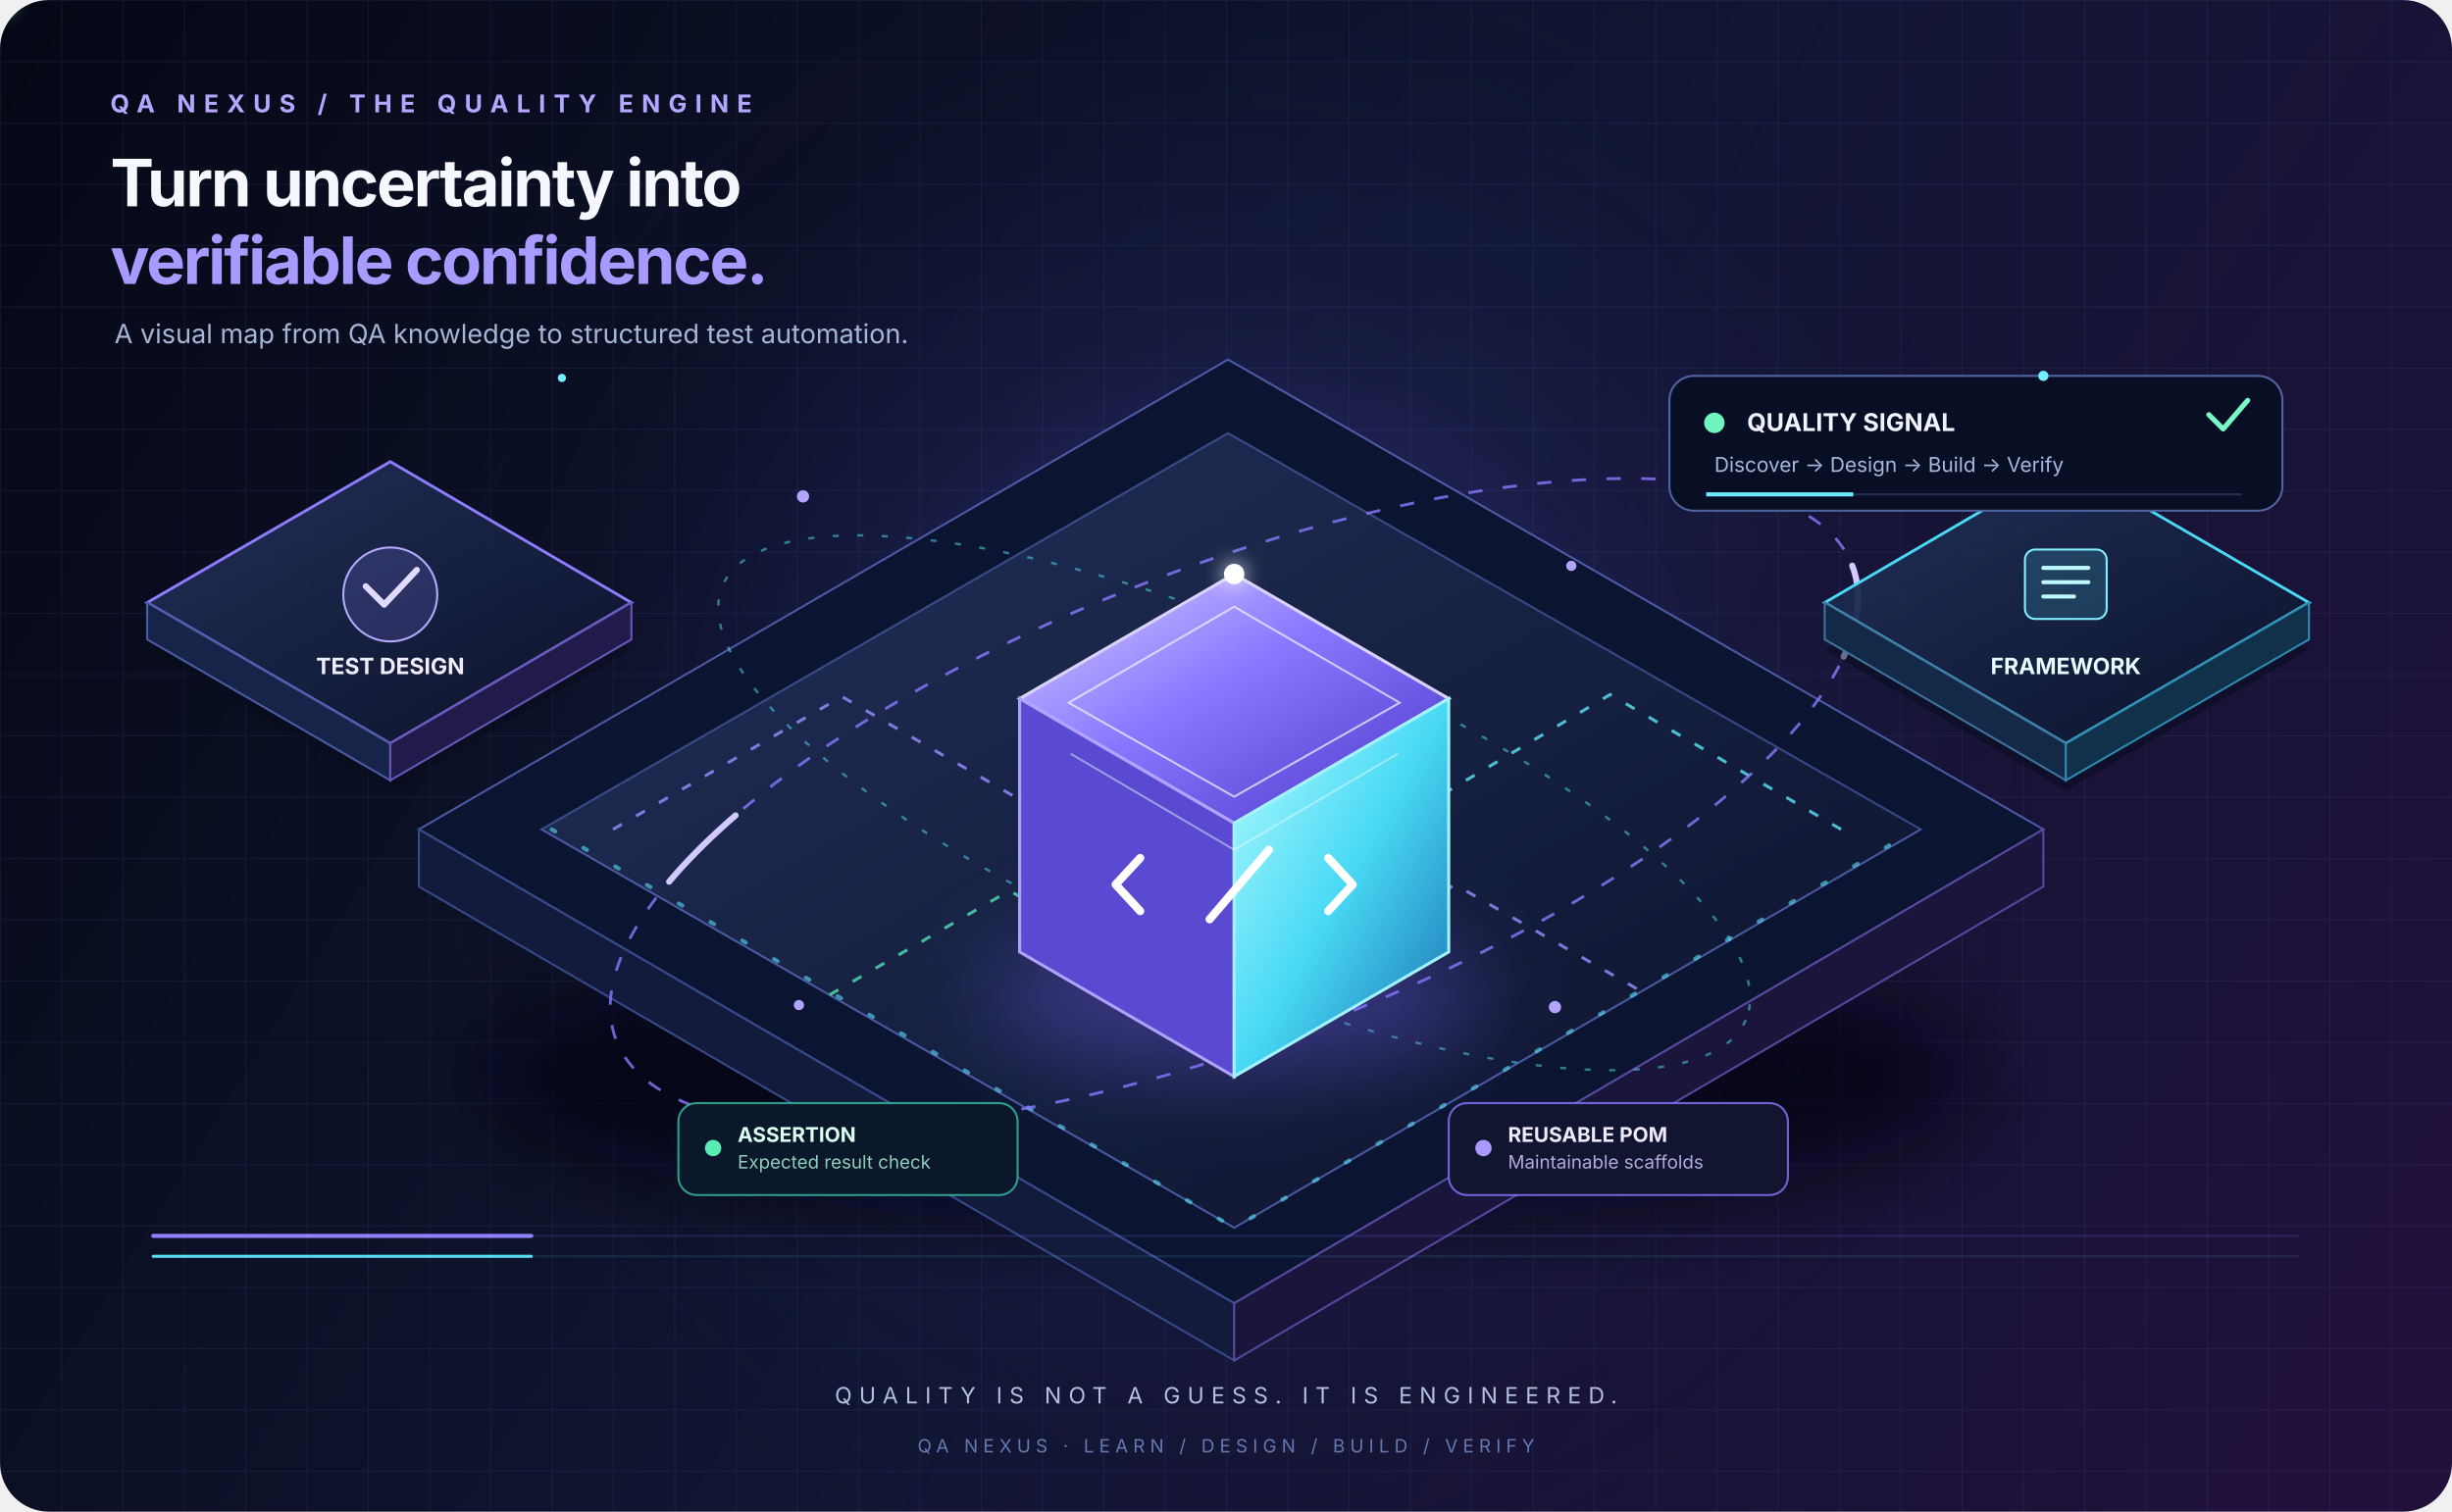
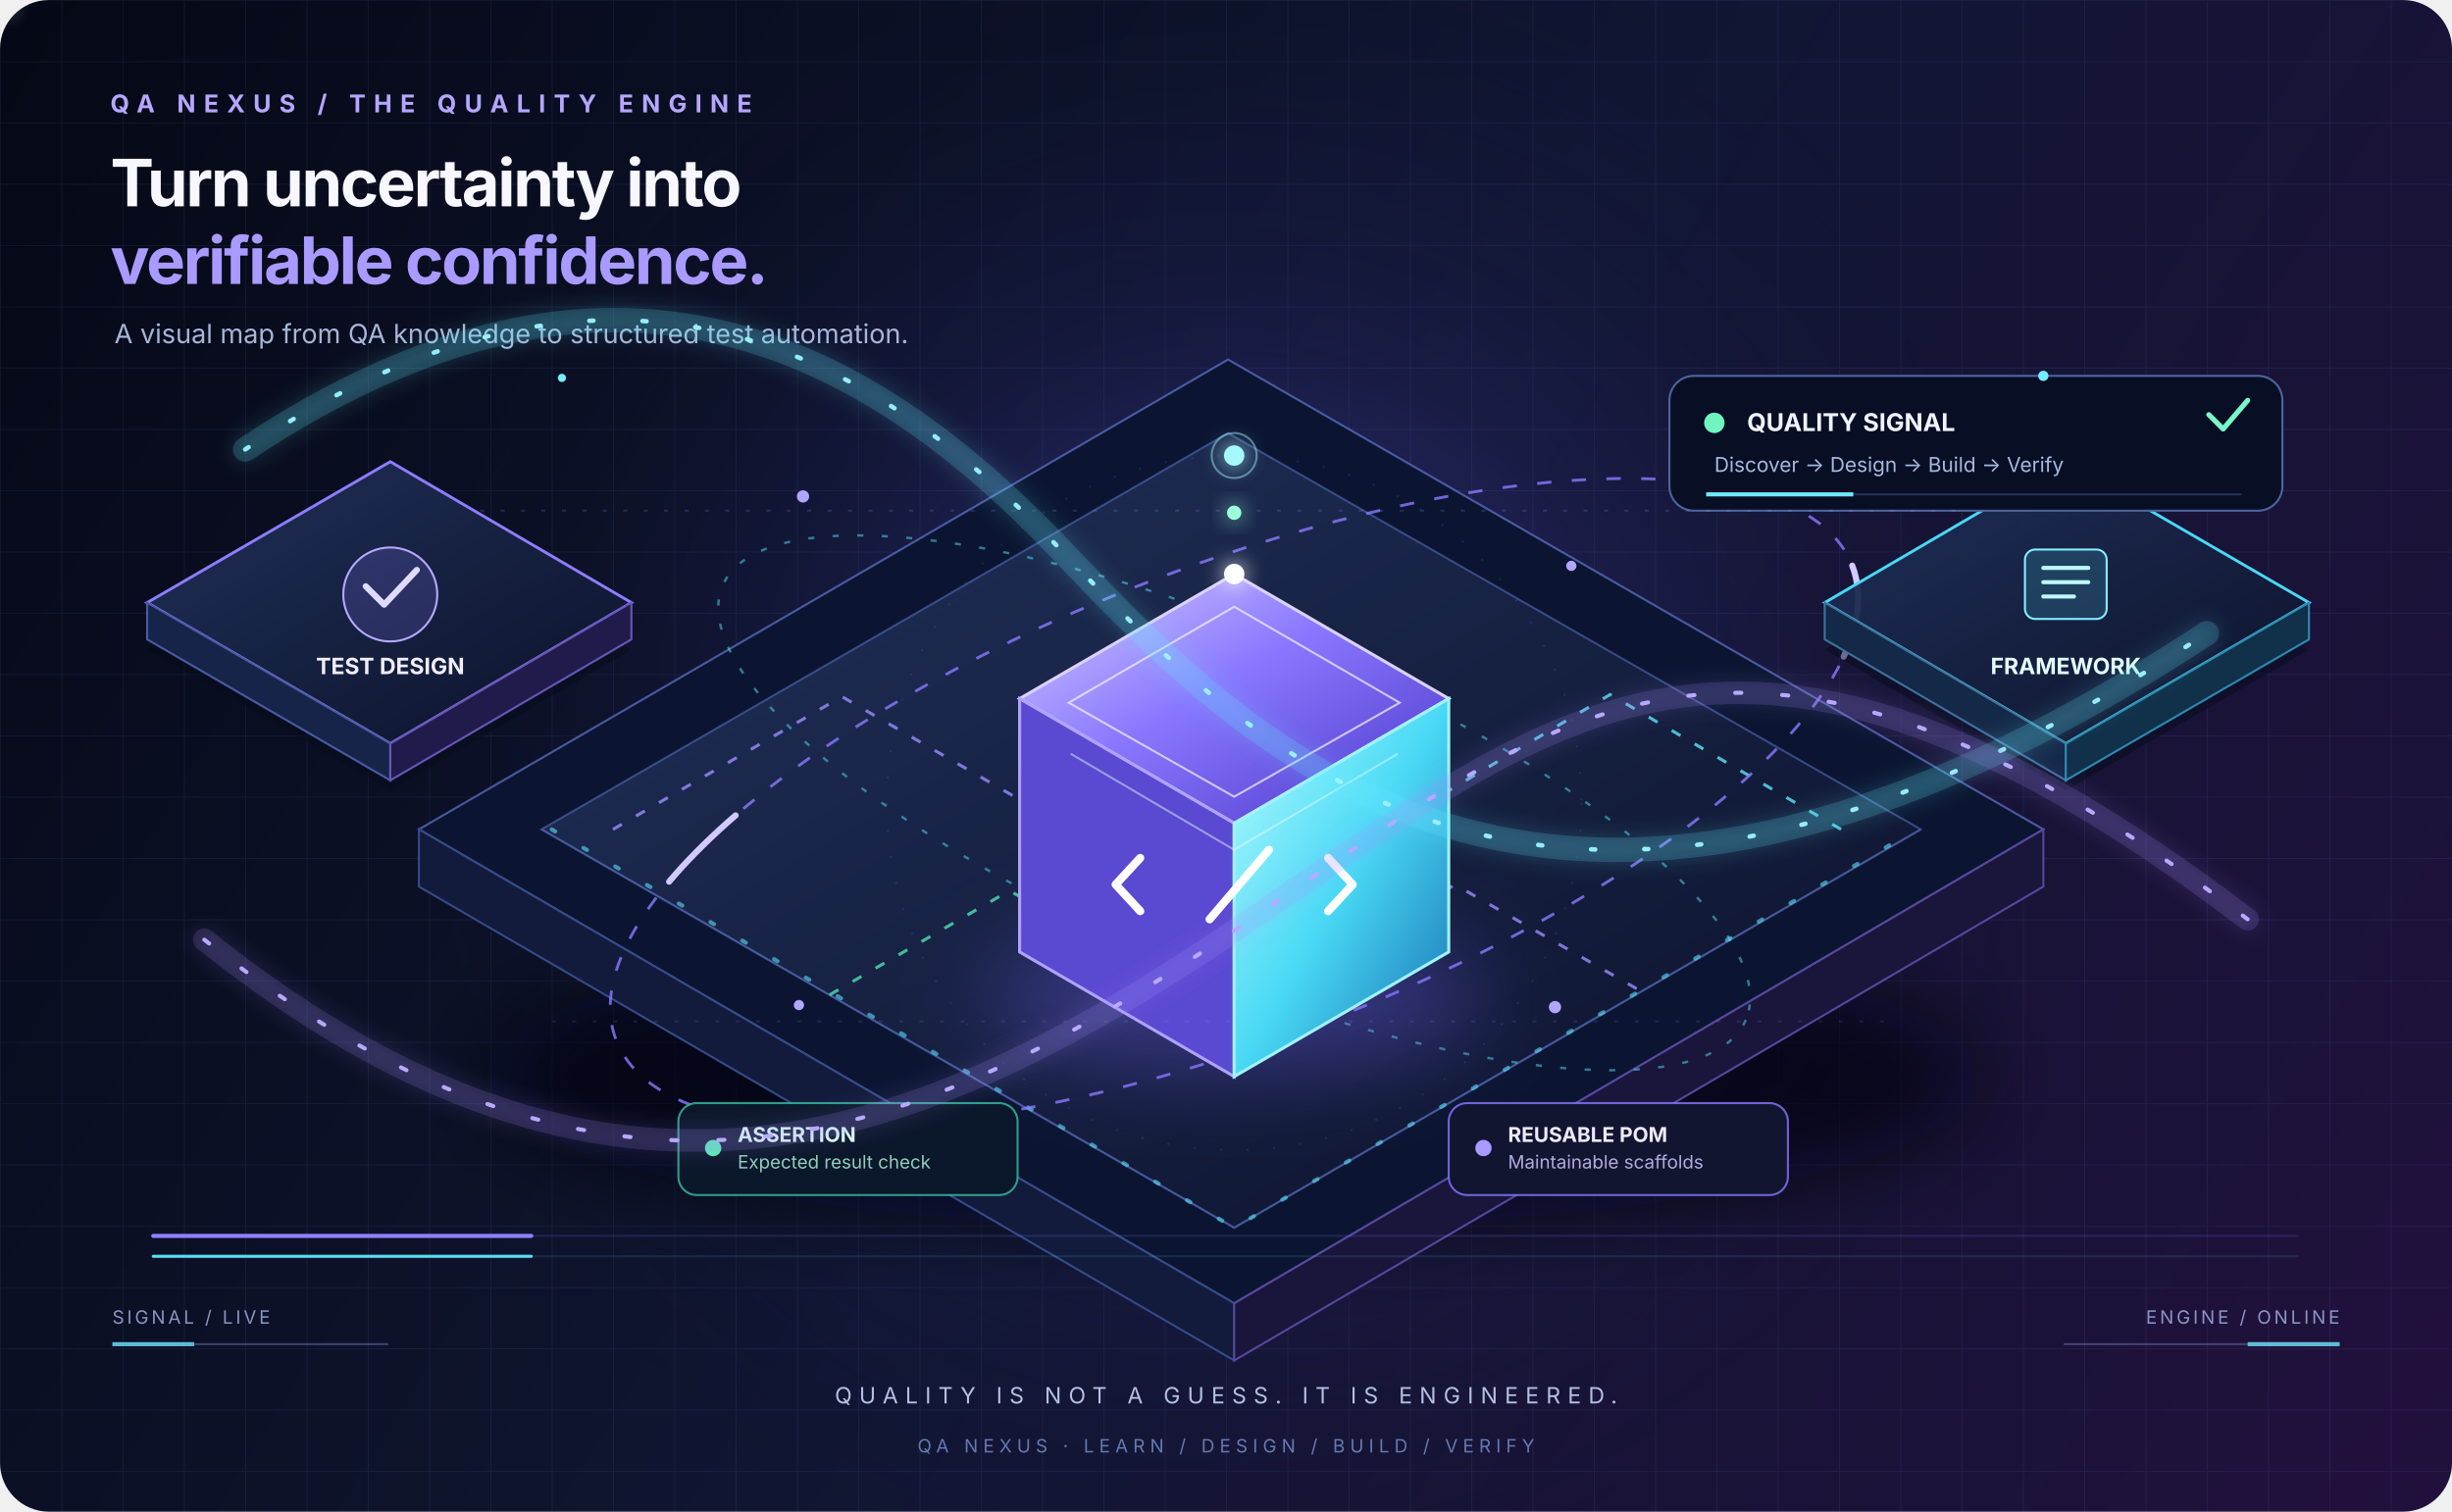
<svg xmlns="http://www.w3.org/2000/svg" width="1200" height="740" viewBox="0 0 1200 740" fill="none" role="img" aria-labelledby="title desc">
  <defs>
    <linearGradient id="bg" x1="0" y1="0" x2="1200" y2="740" gradientUnits="userSpaceOnUse">
      <stop stop-color="#050815" />
      <stop offset=".5" stop-color="#101632" />
      <stop offset="1" stop-color="#21103C" />
    </linearGradient>
    <linearGradient id="violet" x1="0" y1="0" x2="1" y2="1">
      <stop stop-color="#D6CEFF" />
      <stop offset=".45" stop-color="#8978FF" />
      <stop offset="1" stop-color="#4935C5" />
    </linearGradient>
    <linearGradient id="cyan" x1="0" y1="0" x2="1" y2="1">
      <stop stop-color="#B7FCFF" />
      <stop offset=".5" stop-color="#49D9F5" />
      <stop offset="1" stop-color="#176DAF" />
    </linearGradient>
    <linearGradient id="mint" x1="0" y1="0" x2="1" y2="1">
      <stop stop-color="#A1FFDA" />
      <stop offset="1" stop-color="#11A67B" />
    </linearGradient>
    <linearGradient id="panel" x1="0" y1="0" x2="1" y2="1">
      <stop stop-color="#22325C" stop-opacity=".95" />
      <stop offset="1" stop-color="#0B122A" stop-opacity=".92" />
    </linearGradient>
    <radialGradient id="nebula">
      <stop stop-color="#7E65FF" stop-opacity=".48" />
      <stop offset=".48" stop-color="#3D3C9D" stop-opacity=".16" />
      <stop offset="1" stop-color="#070B1B" stop-opacity="0" />
    </radialGradient>
    <pattern id="grid" width="30" height="30" patternUnits="userSpaceOnUse">
      <path d="M30 0H0V30" stroke="#8BA4FF" stroke-opacity=".08" />
    </pattern>
    <filter id="glow" x="-100%" y="-100%" width="300%" height="300%">
      <feGaussianBlur stdDeviation="5" result="b" />
      <feMerge>
        <feMergeNode in="b" />
        <feMergeNode in="SourceGraphic" />
      </feMerge>
    </filter>
    <filter id="deepShadow" x="-70%" y="-70%" width="240%" height="260%">
      <feGaussianBlur stdDeviation="22" />
    </filter>
    <clipPath id="frame">
      <rect width="1200" height="740" rx="24" />
    </clipPath>
  </defs>
  <g clip-path="url(#frame)">
    <rect width="1200" height="740" fill="url(#bg)" />
    <rect width="1200" height="740" fill="url(#grid)" />
    <circle cx="600" cy="366" r="420" fill="url(#nebula)">
      <animate attributeName="r" values="350;440;350" dur="9s" repeatCount="indefinite" />
    </circle>
    <g font-family="Inter,Segoe UI,Arial,sans-serif">
      <text x="54" y="55" font-size="12" font-weight="700" letter-spacing="4" fill="#B4A7FF">QA NEXUS / THE QUALITY ENGINE</text>
      <text x="54" y="101" font-size="32" font-weight="750" letter-spacing="-1" fill="#F7F8FF">Turn uncertainty into</text>
      <text x="54" y="139" font-size="32" font-weight="750" letter-spacing="-1" fill="#A99AFF">verifiable confidence.</text>
      <text x="56" y="168" font-size="13" fill="#A7B5D7">A visual map from QA knowledge to structured test automation.</text>
    </g>
    <ellipse cx="603" cy="527" rx="366" ry="74" fill="#02040D" opacity=".7" filter="url(#deepShadow)" />
    <path d="M205 406L601 176L1000 406L604 638Z" fill="#0B1531" stroke="#6477D2" stroke-opacity=".7" />
    <path d="M205 406L604 638V666L205 434Z" fill="#121B3B" stroke="#354A89" />
    <path d="M604 638L1000 406V434L604 666Z" fill="#1A153B" stroke="#57479D" />
    <path d="M265 406L601 212L940 406L604 601Z" fill="url(#panel)" stroke="#5369B9" stroke-opacity=".6" />
    <path d="M265 406L604 601L940 406" stroke="#7588E9" stroke-opacity=".25" />
    <g stroke-width="1.5" stroke-dasharray="5 8" opacity=".8">
      <path d="M300 406L412 341L500 392" stroke="#9B8CFF" />
      <path d="M901 406L788 340L704 390" stroke="#5BE5F8" />
      <path d="M406 487L494 436L536 460" stroke="#4DE2B0" />
      <path d="M801 484L712 433L672 458" stroke="#9B8CFF" />
    </g>
    <path d="M270 406L604 601L938 406" stroke="#59DFF5" stroke-width="2" stroke-opacity=".6" stroke-dasharray="2 16" stroke-linecap="round">
      <animate attributeName="stroke-dashoffset" from="0" to="-90" dur="1.8s" repeatCount="indefinite" />
    </path>
    <ellipse cx="604" cy="393" rx="324" ry="116" stroke="#8B7AFF" stroke-width="1.4" stroke-opacity=".8" stroke-dasharray="7 10" transform="rotate(-21 604 393)" />
    <ellipse cx="604" cy="393" rx="272" ry="83" stroke="#55E1F7" stroke-width="1.2" stroke-opacity=".5" stroke-dasharray="3 9" transform="rotate(23 604 393)" />
    <ellipse cx="604" cy="393" rx="324" ry="116" stroke="#D2C9FF" stroke-width="3" stroke-linecap="round" stroke-dasharray="46 770" transform="rotate(-21 604 393)">
      <animate attributeName="stroke-dashoffset" from="0" to="-816" dur="5.8s" repeatCount="indefinite" />
    </ellipse>
    <circle r="5" fill="#B3FBFF" filter="url(#glow)">
      <animateMotion dur="5.8s" repeatCount="indefinite" path="M293 508 C370 260 826 250 916 369 C1005 488 590 589 293 508" />
    </circle>
    <circle r="4" fill="#9DFFDB" filter="url(#glow)">
      <animateMotion dur="7s" repeatCount="indefinite" path="M916 369 C826 250 370 260 293 508 C590 589 1005 488 916 369" />
    </circle>
    <circle r="3" fill="#B6A6FF" filter="url(#glow)">
      <animateMotion dur="4.5s" repeatCount="indefinite" path="M340 380 C465 245 742 260 858 408 C740 515 455 540 340 380" />
    </circle>
    <ellipse cx="604" cy="488" rx="122" ry="36" fill="#7965FF" opacity=".35" filter="url(#deepShadow)" />
    <g>
      <animateTransform attributeName="transform" type="translate" values="0 0;0 -13;0 0" dur="4.1s" repeatCount="indefinite" />
      <path d="M499 342L604 281L709 342L604 403Z" fill="url(#violet)" stroke="#DAD2FF" stroke-width="1.5" />
      <path d="M499 342L604 403V527L499 466Z" fill="#5A49D1" stroke="#AFA2FF" stroke-width="1.5" />
      <path d="M604 403L709 342V466L604 527Z" fill="url(#cyan)" stroke="#A0F3FF" stroke-width="1.5" />
      <path d="M523 344L604 297L685 344L604 390Z" stroke="#F4F0FF" stroke-opacity=".72" />
      <path d="M524 369L604 416L684 369" stroke="#DFFBFF" stroke-opacity=".48" />
      <g transform="translate(558 420)" stroke="#FFF" stroke-width="4" stroke-linecap="round" stroke-linejoin="round">
        <path d="M0 0L-12 13L0 26" />
        <path d="M92 0L104 13L92 26" />
        <path d="M63 -4L34 30" />
      </g>
      <circle cx="604" cy="281" r="5" fill="#FFF" filter="url(#glow)" />
    </g>
    <g>
      <animateTransform attributeName="transform" type="translate" values="0 0;0 -8;0 0" dur="5s" repeatCount="indefinite" />
      <path d="M72 318L190 249L309 318L191 387Z" fill="#060B1C" opacity=".5" />
      <path d="M72 295L191 226L309 295L191 364Z" fill="url(#panel)" stroke="#8E7DFF" stroke-width="1.4" />
      <path d="M72 295L191 364V382L72 313Z" fill="#172449" stroke="#4A5BA4" />
      <path d="M191 364L309 295V313L191 382Z" fill="#211B4B" stroke="#6757B8" />
      <circle cx="191" cy="291" r="23" fill="#8C7BFF" fill-opacity=".18" stroke="#B5A9FF" />
      <path d="M179 287L188 296L204 279" stroke="#E0DAFF" stroke-width="3" stroke-linecap="round" stroke-linejoin="round" />
      <text x="191" y="330" font-family="Inter,Segoe UI,Arial,sans-serif" font-size="11" font-weight="700" fill="#F0EDFF" text-anchor="middle">TEST DESIGN</text>
    </g>
    <g>
      <animateTransform attributeName="transform" type="translate" values="0 0;0 9;0 0" dur="5.6s" repeatCount="indefinite" />
      <path d="M893 318L1011 249L1130 318L1011 387Z" fill="#060B1C" opacity=".5" />
      <path d="M893 295L1011 226L1130 295L1011 364Z" fill="url(#panel)" stroke="#49D9F4" stroke-width="1.4" />
      <path d="M893 295L1011 364V382L893 313Z" fill="#142847" stroke="#3E729D" />
      <path d="M1011 364L1130 295V313L1011 382Z" fill="#11304A" stroke="#2D8AB0" />
      <rect x="991" y="269" width="40" height="34" rx="5" fill="#51DDF5" fill-opacity=".16" stroke="#83EFFF" />
      <path d="M1000 278H1022M1000 285H1022M1000 292H1015" stroke="#BDF8FF" stroke-width="2" stroke-linecap="round" />
      <text x="1011" y="330" font-family="Inter,Segoe UI,Arial,sans-serif" font-size="11" font-weight="700" fill="#E5FCFF" text-anchor="middle">FRAMEWORK</text>
    </g>
    <g transform="translate(817 184)">
      <rect width="300" height="66" rx="12" fill="#080F25" stroke="#4E639F" />
      <circle cx="22" cy="23" r="5" fill="#70F5BF">
        <animate attributeName="r" values="4;6;4" dur="2s" repeatCount="indefinite" />
      </circle>
      <text x="38" y="27" font-family="Inter,Segoe UI,Arial,sans-serif" font-size="12" font-weight="700" fill="#F0F4FF">QUALITY SIGNAL</text>
      <text x="22" y="47" font-family="Inter,Segoe UI,Arial,sans-serif" font-size="10" fill="#A7B8DE">Discover → Design → Build → Verify</text>
      <path d="M264 19L271 26L283 12" stroke="#7AF7C7" stroke-width="2.5" stroke-linecap="round" stroke-linejoin="round" />
      <path d="M18 58H280" stroke="#5B6DAA" stroke-opacity=".35" />
      <path d="M18 58H90" stroke="#6DE9FF" stroke-width="2">
        <animate attributeName="stroke-dasharray" values="0 270;95 175;0 270" dur="3.5s" repeatCount="indefinite" />
      </path>
    </g>
    <g font-family="Inter,Segoe UI,Arial,sans-serif">
      <g transform="translate(332 540)">
        <rect width="166" height="45" rx="9" fill="#0B172B" stroke="#39BFA1" stroke-opacity=".8" />
        <circle cx="17" cy="22" r="4" fill="#58EDB5">
          <animate attributeName="opacity" values="1;.25;1" dur="1.7s" repeatCount="indefinite" />
        </circle>
        <text x="29" y="19" font-size="10" font-weight="700" fill="#DBFFF0">ASSERTION</text>
        <text x="29" y="32" font-size="9" fill="#90CDB9">Expected result check</text>
      </g>
      <g transform="translate(709 540)">
        <rect width="166" height="45" rx="9" fill="#11152F" stroke="#8878FF" stroke-opacity=".8" />
        <circle cx="17" cy="22" r="4" fill="#A89AFF">
          <animate attributeName="opacity" values=".3;1;.3" dur="2.2s" repeatCount="indefinite" />
        </circle>
        <text x="29" y="19" font-size="10" font-weight="700" fill="#EEE9FF">REUSABLE POM</text>
        <text x="29" y="32" font-size="9" fill="#B2AADF">Maintainable scaffolds</text>
      </g>
    </g>
    <path d="M75 605L1125 605" stroke="#7E73FF" stroke-opacity=".18" />
    <path d="M75 605L260 605" stroke="#8F80FF" stroke-width="2" stroke-linecap="round">
      <animate attributeName="x1" values="75;930;75" dur="6s" repeatCount="indefinite" />
      <animate attributeName="x2" values="260;1125;260" dur="6s" repeatCount="indefinite" />
    </path>
    <path d="M75 615L1125 615" stroke="#58DDF6" stroke-opacity=".12" />
    <path d="M75 615L260 615" stroke="#58DDF6" stroke-width="1.5" stroke-linecap="round">
      <animate attributeName="x1" values="900;75;900" dur="7s" repeatCount="indefinite" />
      <animate attributeName="x2" values="1085;260;1085" dur="7s" repeatCount="indefinite" />
    </path>
+     <g fill="none" stroke-linecap="round">
+       <path d="M120 220 C300 100 425 170 520 270 S760 520 1080 310" stroke="#65E9FF" stroke-opacity=".18" stroke-width="12" filter="url(#glow)" />
+       <path d="M120 220 C300 100 425 170 520 270 S760 520 1080 310" stroke="#9AF4FF" stroke-width="2.2" stroke-dasharray="2 24" opacity=".95">
+         <animate attributeName="stroke-dashoffset" values="0;-260" dur="2.4s" repeatCount="indefinite" />
+       </path>
+       <path d="M100 460 C300 620 450 560 605 455 S850 260 1100 450" stroke="#A48BFF" stroke-opacity=".16" stroke-width="11" filter="url(#glow)" />
+       <path d="M100 460 C300 620 450 560 605 455 S850 260 1100 450" stroke="#B8A8FF" stroke-width="2" stroke-dasharray="3 20">
+         <animate attributeName="stroke-dashoffset" values="0;230" dur="3s" repeatCount="indefinite" />
+       </path>
+     </g>
+     <g filter="url(#glow)">
+       <circle r="4.5" fill="#E4FFFF">
+         <animateMotion dur="4.8s" repeatCount="indefinite" path="M120 220 C300 100 425 170 520 270 S760 520 1080 310" />
+       </circle>
+       <circle r="3.5" fill="#A99AFF">
+         <animateMotion dur="5.6s" repeatCount="indefinite" path="M100 460 C300 620 450 560 605 455 S850 260 1100 450" />
+       </circle>
+       <circle r="2.8" fill="#70F7C8">
+         <animateMotion dur="3.7s" repeatCount="indefinite" path="M1080 310 C760 520 520 270 425 170 S300 100 120 220" />
+       </circle>
+     </g>
+     <g opacity=".62">
+       <path d="M235 250H965" stroke="#8D9EFF" stroke-opacity=".3" stroke-dasharray="2 8" />
+       <path d="M235 250H450" stroke="#6AEAFF" stroke-width="2.5" filter="url(#glow)">
+         <animate attributeName="x1" values="235;750;235" dur="5.2s" repeatCount="indefinite" />
+         <animate attributeName="x2" values="450;965;450" dur="5.2s" repeatCount="indefinite" />
+       </path>
+       <path d="M270 500H930" stroke="#A994FF" stroke-opacity=".22" stroke-dasharray="2 8" />
+       <path d="M270 500H470" stroke="#A994FF" stroke-width="2" filter="url(#glow)">
+         <animate attributeName="x1" values="760;270;760" dur="6.4s" repeatCount="indefinite" />
+         <animate attributeName="x2" values="960;470;960" dur="6.4s" repeatCount="indefinite" />
+       </path>
+     </g>
+     <g>
+       <circle cx="604" cy="393" r="170" stroke="#7A8EFF" stroke-opacity=".14" stroke-dasharray="1 12">
+         <animateTransform attributeName="transform" type="rotate" from="0 604 393" to="360 604 393" dur="32s" repeatCount="indefinite" />
+       </circle>
+       <g>
+         <animateTransform attributeName="transform" type="rotate" from="0 604 393" to="360 604 393" dur="13s" repeatCount="indefinite" />
+         <circle cx="604" cy="223" r="5" fill="#A6F8FF" filter="url(#glow)" />
+         <circle cx="604" cy="223" r="11" stroke="#A6F8FF" stroke-opacity=".45">
+           <animate attributeName="r" values="8;15;8" dur="2.1s" repeatCount="indefinite" />
+         </circle>
+       </g>
+       <g>
+         <animateTransform attributeName="transform" type="rotate" from="0 604 393" to="-360 604 393" dur="19s" repeatCount="indefinite" />
+         <circle cx="604" cy="251" r="3.5" fill="#9BFFDA" filter="url(#glow)" />
+       </g>
+     </g>
+     <g font-family="Inter,Segoe UI,Arial,sans-serif" font-size="9" letter-spacing="1.4" fill="#A9B7E6" opacity=".8">
+       <text x="55" y="648">SIGNAL / LIVE</text>
+       <text x="1145" y="648" text-anchor="end">ENGINE / ONLINE</text>
+       <path d="M55 658H190M1010 658H1145" stroke="#7F8DCD" stroke-opacity=".5" />
+       <path d="M55 658H95M1100 658H1145" stroke="#71E9FF" stroke-width="2">
+         <animate attributeName="stroke-dasharray" values="0 100;40 60;0 100" dur="2.6s" repeatCount="indefinite" />
+       </path>
+     </g>
    <g fill="#B2A4FF">
      <circle cx="393" cy="243" r="3">
        <animate attributeName="opacity" values=".15;1;.15" dur="2s" repeatCount="indefinite" />
      </circle>
      <circle cx="769" cy="277" r="2.5">
        <animate attributeName="opacity" values="1;.15;1" dur="2.8s" repeatCount="indefinite" />
      </circle>
      <circle cx="761" cy="493" r="3">
        <animate attributeName="opacity" values=".2;1;.2" dur="2.5s" repeatCount="indefinite" />
      </circle>
      <circle cx="391" cy="492" r="2.5">
        <animate attributeName="opacity" values="1;.2;1" dur="3s" repeatCount="indefinite" />
      </circle>
    </g>
    <g fill="#74EEFF">
      <circle cx="275" cy="185" r="2">
        <animate attributeName="opacity" values="1;.2;1" dur="2.3s" repeatCount="indefinite" />
      </circle>
      <circle cx="1000" cy="184" r="2.5">
        <animate attributeName="opacity" values=".2;1;.2" dur="3.1s" repeatCount="indefinite" />
      </circle>
    </g>
    <g font-family="Inter,Segoe UI,Arial,sans-serif" text-anchor="middle">
      <text x="600" y="687" fill="#B4C0E3" font-size="11" letter-spacing="3.5">QUALITY IS NOT A GUESS. IT IS ENGINEERED.</text>
      <text x="600" y="711" fill="#6579B1" font-size="9" letter-spacing="2.5">QA NEXUS · LEARN / DESIGN / BUILD / VERIFY</text>
    </g>
  </g>
</svg>
